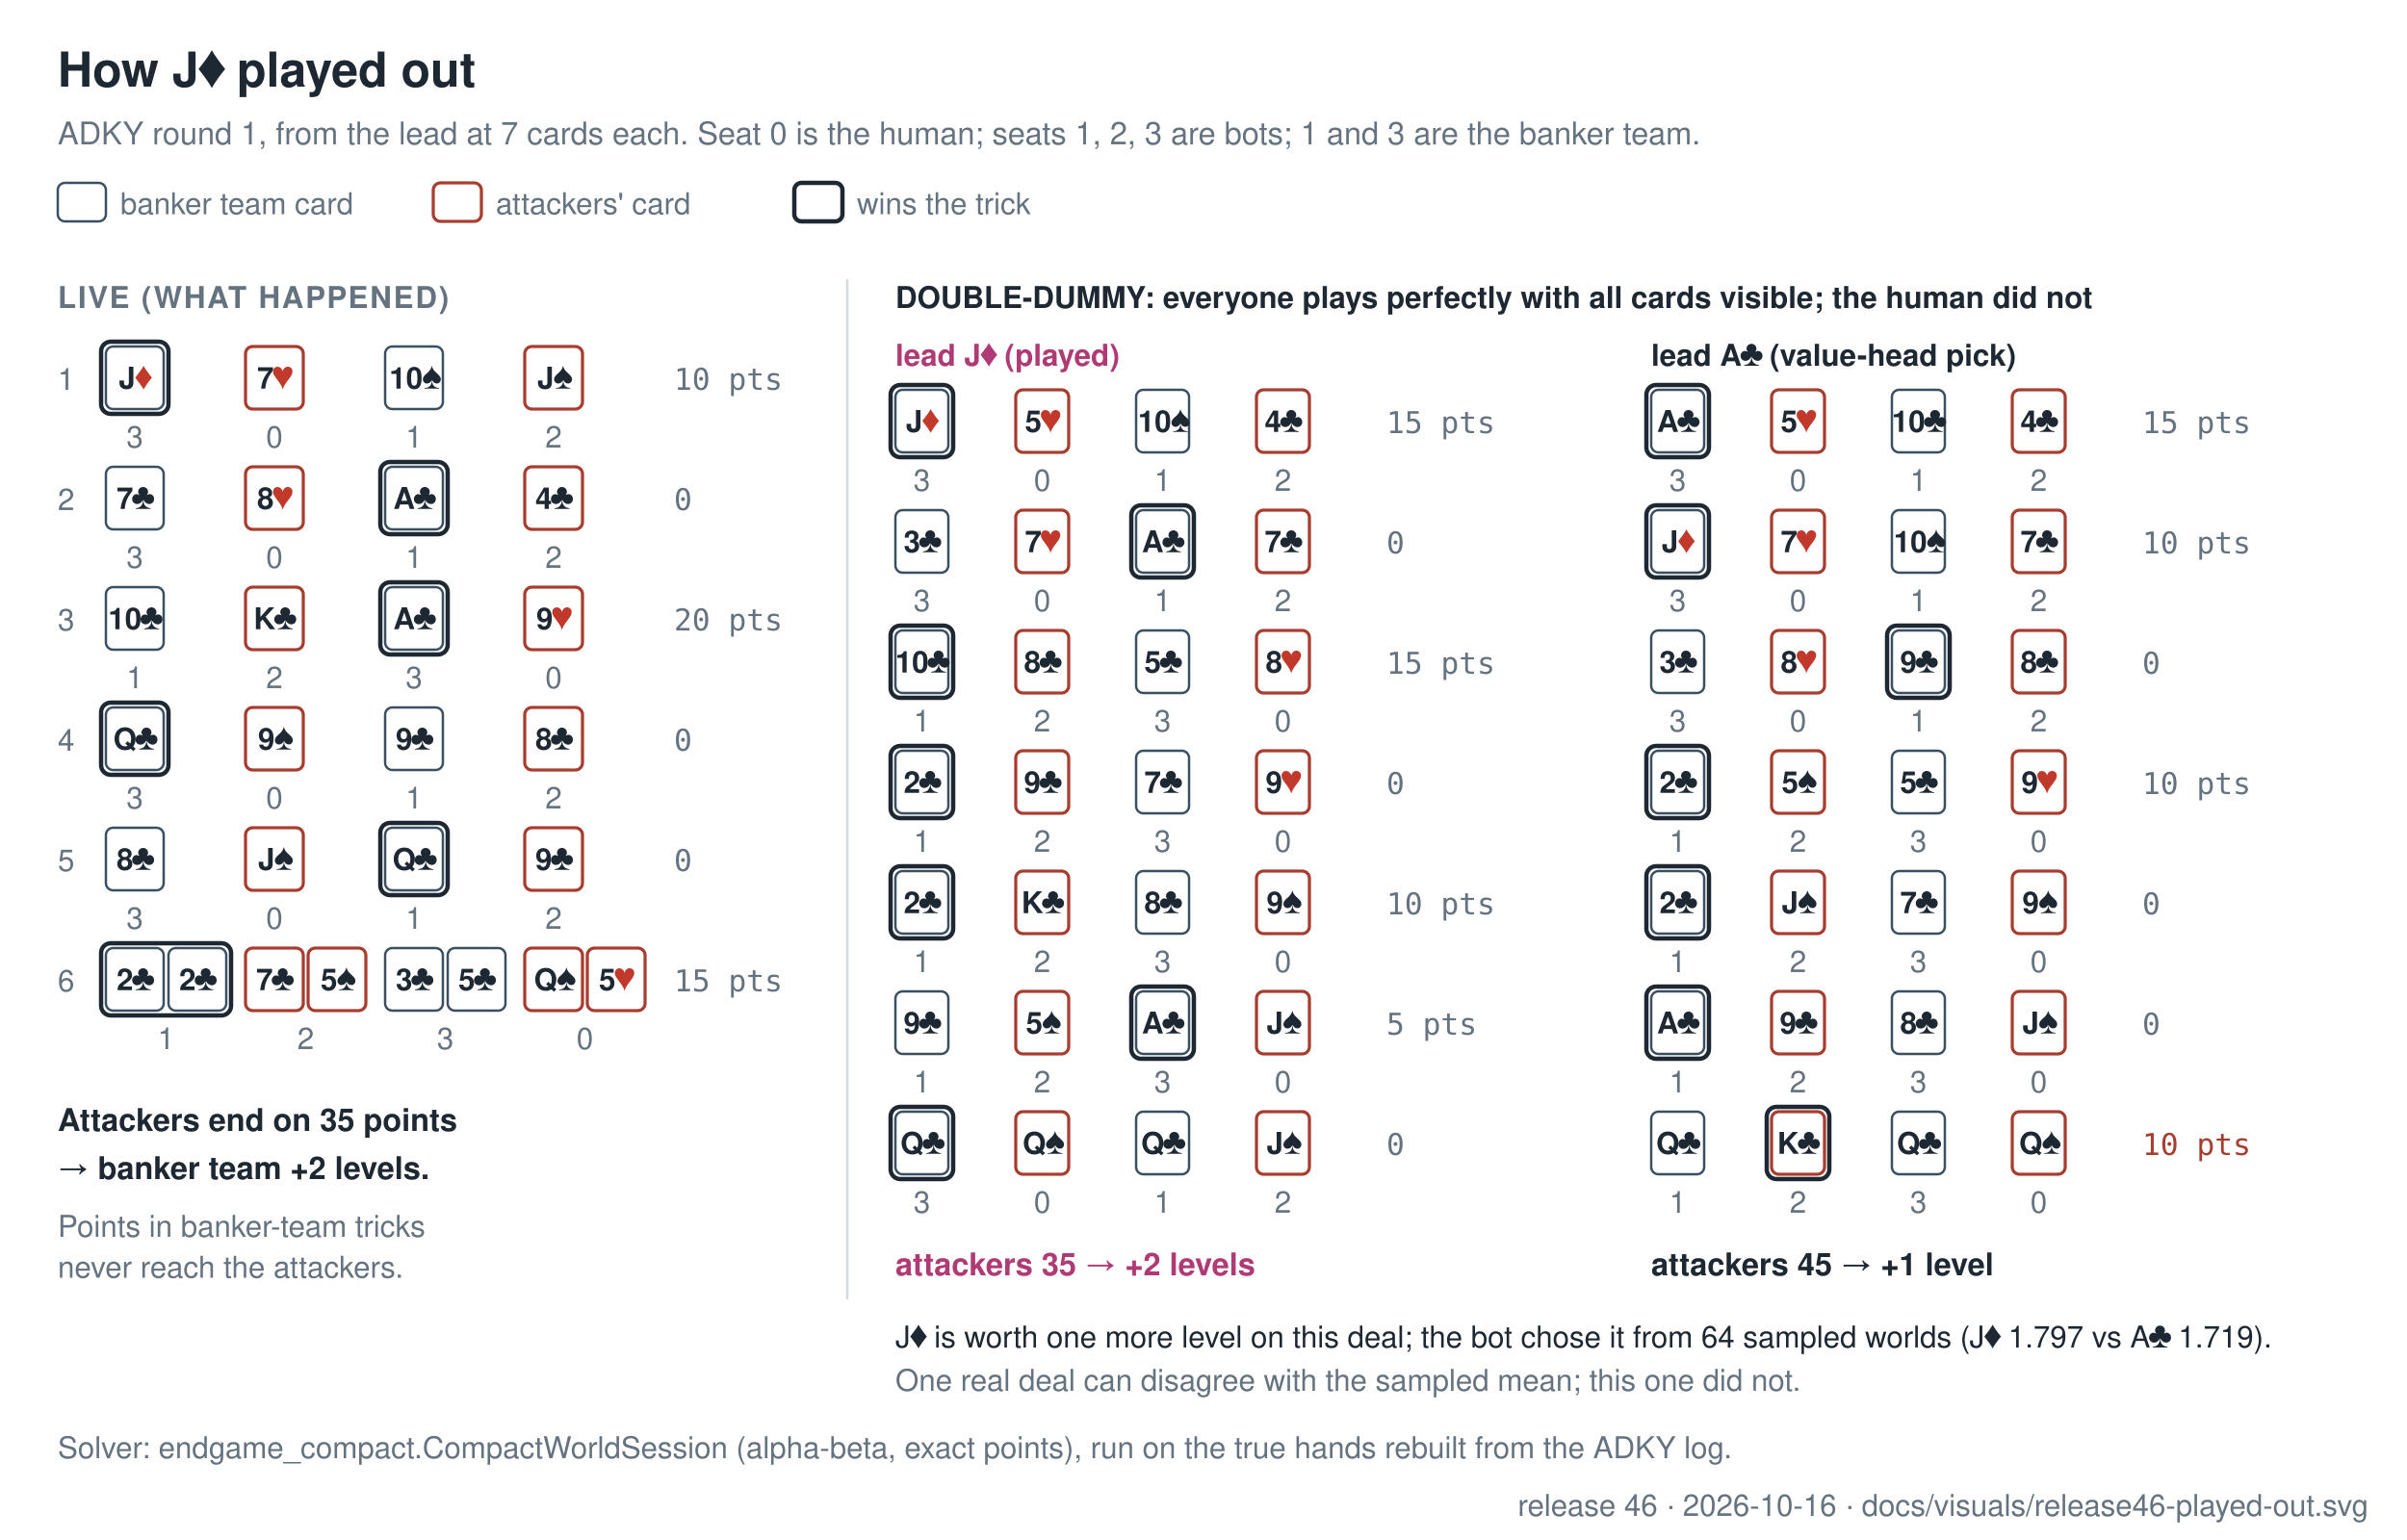
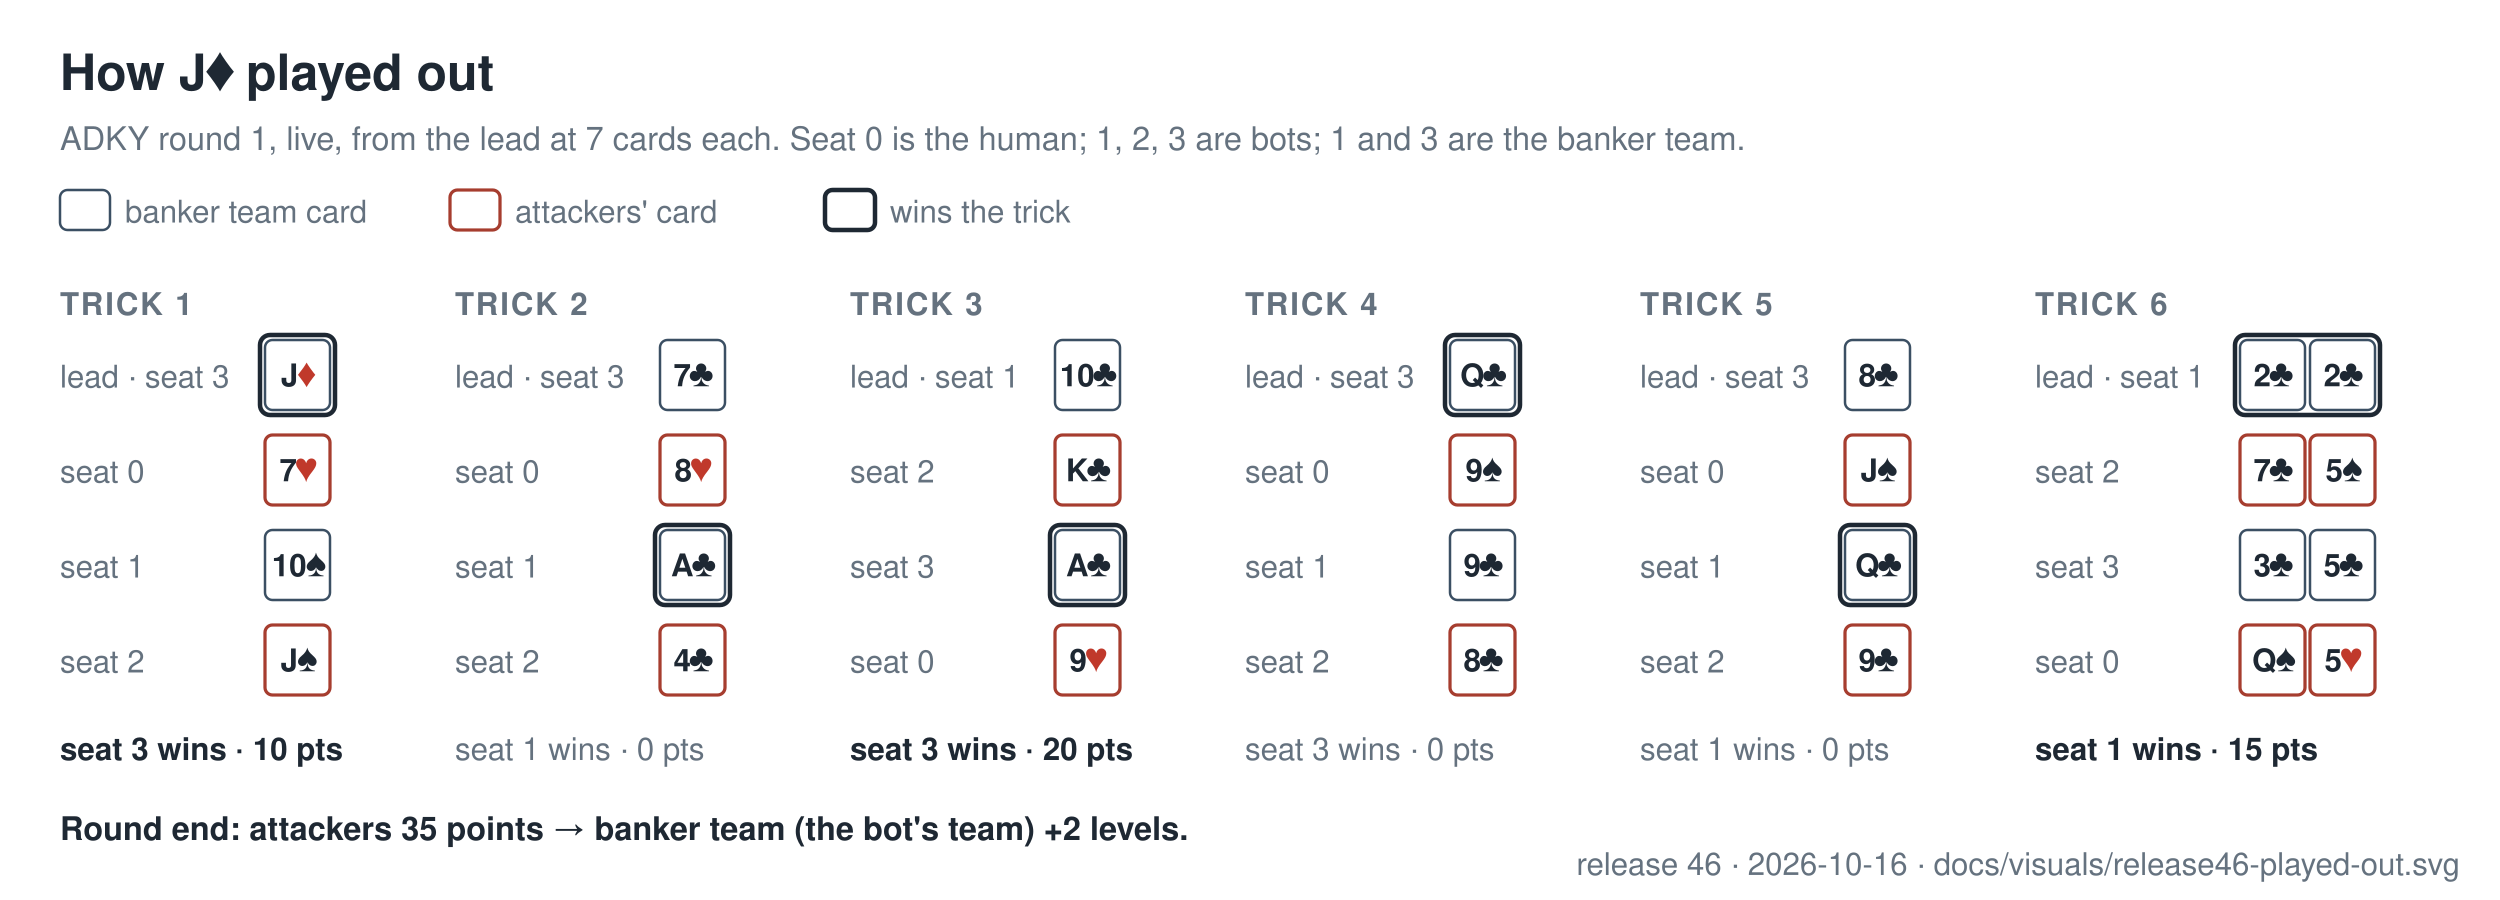
- <svg xmlns="http://www.w3.org/2000/svg" viewBox="0 0 1000 640" width="1000" height="640" role="img" aria-label="How the J of diamonds played out in room ADKY. Live: six tricks, the banker team (bots 1 and 3) won five of them; the attackers finished on 35 points, so the banker team went up 2 levels. Double-dummy with all cards visible and everyone playing perfectly: leading the J of diamonds ends with attackers on 35 (banker team +2 levels); leading the ace of clubs ends with attackers on 45 (+1 level). The bot chose from 64 sampled worlds; on this real deal the exact answer agrees.">
+ <svg xmlns="http://www.w3.org/2000/svg" viewBox="0 0 1000 360" width="1000" height="360" role="img" aria-label="How the J of diamonds played out live in room ADKY: six tricks from the lead at 7 cards each, seat 0 the human; the banker team (bots 1 and 3) won all six, so the attackers stayed on 35 points and the banker team went up 2 levels.">
  <style>text{font-family:-apple-system,BlinkMacSystemFont,"Segoe UI",Helvetica,Arial,sans-serif;fill:#1e2833;font-size:13px}.bg{fill:#ffffff}.mut{fill:#65727f}.b{font-weight:600}.ttl{font-size:20px;font-weight:600}.h{font-size:15px;font-weight:600}.hdr{font-size:12.5px;font-weight:600;letter-spacing:.06em;fill:#65727f}.sm{font-size:12.5px}.it{font-style:italic}.edge{stroke:#d5dae0;stroke-width:1.5;fill:none}.edge.strong{stroke:#3b4f63}.edgebel{stroke:#6a4bb0;stroke-width:1.5;fill:none}.edgeex{stroke:#b03a73;stroke-width:1.5;fill:none}.arrow{stroke:#3b4f63;stroke-width:1.6;fill:none}.ah{fill:#3b4f63}.world{fill:#dfe5ec;stroke:#3b4f63;stroke-width:1.3}.worldx{fill:#ffffff;stroke:#d5dae0;stroke-width:1.3}.thumb{stroke:#3b4f63;stroke-width:1.6;stroke-linecap:round}.xmark{stroke:#a63d2f;stroke-width:2;stroke-linecap:round}.badt{fill:#a63d2f}.goodt{fill:#2e7d4f}.cand{fill:#ffffff;stroke:#1e2833;stroke-width:1.5}.card{fill:#ffffff;stroke:#3b4f63;stroke-width:1}.red{fill:#c0392b}.play{fill:#a8741c}.playtrack{fill:#f3e7cc}.net{fill:#117a75}.nett{fill:#117a75}.root{fill:#1e2833}.inkf{fill:#1e2833}.mutf{fill:#65727f}.rulef{fill:#d5dae0}.paperf{fill:#f4f5f7}.panelf{fill:#ffffff}.bel{fill:#6a4bb0}.belt{fill:#6a4bb0}.belsoft{fill:#ece6f7;stroke:#6a4bb0;stroke-width:1.3}.ex{fill:#b03a73}.ext{fill:#b03a73}.exsoft{fill:#f8e6ef;stroke:#b03a73;stroke-width:1.3}.exline{stroke:#b03a73;stroke-width:1.5;fill:none}.exnode{fill:#ffffff;stroke:#b03a73;stroke-width:1.5}.vd{fill:#2a6fb0}.vdt{fill:#2a6fb0}.vdsoft{fill:#e1ecf7;stroke:#2a6fb0;stroke-width:1.3}.wd{fill:#3b4f63}.wdt{fill:#3b4f63}.wdsoft{fill:#dfe5ec;stroke:#3b4f63;stroke-width:1.3}.axis{stroke:#65727f;stroke-width:1;fill:none}.grid{stroke:#d5dae0;stroke-width:1;fill:none}.zero{stroke:#1e2833;stroke-width:1.3;fill:none}.ring{fill:none;stroke:#1e2833;stroke-width:1.8}.ringex{fill:none;stroke:#b03a73;stroke-width:2}.panelbox{fill:#f4f5f7;stroke:#d5dae0;stroke-width:1}.dash{fill:#ffffff;stroke:#3b4f63;stroke-width:1.5;stroke-dasharray:5 4}.stage{fill:#ffffff;stroke:#3b4f63;stroke-width:1.4}.stagej{fill:#dfe5ec;stroke:#3b4f63;stroke-width:1.4}.lineink{stroke:#1e2833;stroke-width:2.2;fill:none}.linemut{stroke:#65727f;stroke-width:1.2;fill:none}.linebel{stroke:#6a4bb0;stroke-width:2.2;fill:none}.linevd{stroke:#2a6fb0;stroke-width:2.2;fill:none}.linewd{stroke:#3b4f63;stroke-width:2.2;fill:none}.lineex{stroke:#b03a73;stroke-width:2.2;fill:none}.linenet{stroke:#117a75;stroke-width:2.2;fill:none}.chipt{font-size:12.5px;font-weight:700;letter-spacing:.05em;fill:#ffffff}.netbox{fill:#d6ecea;stroke:#117a75;stroke-width:1.5}.netlayer{stroke:#117a75;stroke-width:3;stroke-linecap:round}.netwire{stroke:#117a75;stroke-width:0.8;opacity:.6}.cardatt{fill:#ffffff;stroke:#a63d2f;stroke-width:1.3}.cone{fill:#d5dae0;fill-opacity:.35}.conel{stroke:#65727f;stroke-width:1;stroke-dasharray:3 3;fill:none}.mono{font-family:ui-monospace,SFMono-Regular,Menlo,Consolas,monospace}</style>
  <defs>
    <marker id="ar8" viewBox="0 0 10 10" refX="9" refY="5" markerWidth="7" markerHeight="7" orient="auto">
      <path d="M0,0 L10,5 L0,10 z" class="ah" />
    </marker>
  </defs>
-   <rect x="0.0" y="0.0" width="1000.0" height="640.0" class="bg" />
+   <rect x="0.0" y="0.0" width="1000.0" height="360.0" class="bg" />
  <text x="24.0" y="36.0" class="ttl">How J♦ played out</text>
-   <text x="24.0" y="60.0" class="mut">ADKY round 1, from the lead at 7 cards each. Seat 0 is the human; seats 1, 2, 3 are bots; 1 and 3 are the banker team.</text>
+   <text x="24.0" y="60.0" class="mut">ADKY round 1, live, from the lead at 7 cards each. Seat 0 is the human; 1, 2, 3 are bots; 1 and 3 are the banker team.</text>
  <rect x="24.0" y="76.0" width="20.0" height="16.0" rx="3" class="card" />
  <text x="50.0" y="89.0" class="sm mut">banker team card</text>
  <rect x="180.0" y="76.0" width="20.0" height="16.0" rx="3" class="cardatt" />
  <text x="206.0" y="89.0" class="sm mut">attackers' card</text>
  <rect x="330.0" y="76.0" width="20.0" height="16.0" rx="3" class="ring" />
  <text x="356.0" y="89.0" class="sm mut">wins the trick</text>
-   <text x="24.0" y="128.0" class="hdr">LIVE (WHAT HAPPENED)</text>
-   <text x="24.0" y="162.0" class="sm mut">1</text>
-   <rect x="44.0" y="144.0" width="24.0" height="26.0" rx="3" class="card" />
-   <text x="56.0" y="161.5" class="b sm" text-anchor="middle">J<tspan class="red">♦</tspan>
+   <text x="24.0" y="126.0" class="hdr">TRICK 1</text>
+   <text x="24.0" y="155.0" class="sm mut">lead · seat 3</text>
+   <rect x="106.0" y="136.0" width="26.0" height="28.0" rx="3" class="card" />
+   <text x="119.0" y="154.5" class="b sm" text-anchor="middle">J<tspan class="red">♦</tspan>
  </text>
-   <rect x="42.0" y="142.0" width="28.0" height="30.0" rx="4" class="ring" />
-   <text x="56.0" y="186.0" class="sm mut" text-anchor="middle">3</text>
-   <rect x="102.0" y="144.0" width="24.0" height="26.0" rx="3" class="cardatt" />
-   <text x="114.0" y="161.5" class="b sm" text-anchor="middle">7<tspan class="red">♥</tspan>
+   <rect x="104.0" y="134.0" width="30.0" height="32.0" rx="4" class="ring" />
+   <text x="24.0" y="193.0" class="sm mut">seat 0</text>
+   <rect x="106.0" y="174.0" width="26.0" height="28.0" rx="3" class="cardatt" />
+   <text x="119.0" y="192.5" class="b sm" text-anchor="middle">7<tspan class="red">♥</tspan>
  </text>
-   <text x="114.0" y="186.0" class="sm mut" text-anchor="middle">0</text>
-   <rect x="160.0" y="144.0" width="24.0" height="26.0" rx="3" class="card" />
-   <text x="172.0" y="161.5" class="b sm" text-anchor="middle">10<tspan class="">♠</tspan>
+   <text x="24.0" y="231.0" class="sm mut">seat 1</text>
+   <rect x="106.0" y="212.0" width="26.0" height="28.0" rx="3" class="card" />
+   <text x="119.0" y="230.5" class="b sm" text-anchor="middle">10<tspan class="">♠</tspan>
  </text>
-   <text x="172.0" y="186.0" class="sm mut" text-anchor="middle">1</text>
-   <rect x="218.0" y="144.0" width="24.0" height="26.0" rx="3" class="cardatt" />
-   <text x="230.0" y="161.5" class="b sm" text-anchor="middle">J<tspan class="">♠</tspan>
+   <text x="24.0" y="269.0" class="sm mut">seat 2</text>
+   <rect x="106.0" y="250.0" width="26.0" height="28.0" rx="3" class="cardatt" />
+   <text x="119.0" y="268.5" class="b sm" text-anchor="middle">J<tspan class="">♠</tspan>
  </text>
-   <text x="230.0" y="186.0" class="sm mut" text-anchor="middle">2</text>
-   <text x="280.0" y="162.0" class="mono sm mut">10 pts</text>
-   <text x="24.0" y="212.0" class="sm mut">2</text>
-   <rect x="44.0" y="194.0" width="24.0" height="26.0" rx="3" class="card" />
-   <text x="56.0" y="211.5" class="b sm" text-anchor="middle">7<tspan class="">♣</tspan>
+   <text x="24.0" y="304.0" class="sm b">seat 3 wins · 10 pts</text>
+   <text x="182.0" y="126.0" class="hdr">TRICK 2</text>
+   <text x="182.0" y="155.0" class="sm mut">lead · seat 3</text>
+   <rect x="264.0" y="136.0" width="26.0" height="28.0" rx="3" class="card" />
+   <text x="277.0" y="154.5" class="b sm" text-anchor="middle">7<tspan class="">♣</tspan>
  </text>
-   <text x="56.0" y="236.0" class="sm mut" text-anchor="middle">3</text>
-   <rect x="102.0" y="194.0" width="24.0" height="26.0" rx="3" class="cardatt" />
-   <text x="114.0" y="211.5" class="b sm" text-anchor="middle">8<tspan class="red">♥</tspan>
+   <text x="182.0" y="193.0" class="sm mut">seat 0</text>
+   <rect x="264.0" y="174.0" width="26.0" height="28.0" rx="3" class="cardatt" />
+   <text x="277.0" y="192.5" class="b sm" text-anchor="middle">8<tspan class="red">♥</tspan>
  </text>
-   <text x="114.0" y="236.0" class="sm mut" text-anchor="middle">0</text>
-   <rect x="160.0" y="194.0" width="24.0" height="26.0" rx="3" class="card" />
-   <text x="172.0" y="211.5" class="b sm" text-anchor="middle">A<tspan class="">♣</tspan>
+   <text x="182.0" y="231.0" class="sm mut">seat 1</text>
+   <rect x="264.0" y="212.0" width="26.0" height="28.0" rx="3" class="card" />
+   <text x="277.0" y="230.5" class="b sm" text-anchor="middle">A<tspan class="">♣</tspan>
  </text>
-   <rect x="158.0" y="192.0" width="28.0" height="30.0" rx="4" class="ring" />
-   <text x="172.0" y="236.0" class="sm mut" text-anchor="middle">1</text>
-   <rect x="218.0" y="194.0" width="24.0" height="26.0" rx="3" class="cardatt" />
-   <text x="230.0" y="211.5" class="b sm" text-anchor="middle">4<tspan class="">♣</tspan>
+   <rect x="262.0" y="210.0" width="30.0" height="32.0" rx="4" class="ring" />
+   <text x="182.0" y="269.0" class="sm mut">seat 2</text>
+   <rect x="264.0" y="250.0" width="26.0" height="28.0" rx="3" class="cardatt" />
+   <text x="277.0" y="268.5" class="b sm" text-anchor="middle">4<tspan class="">♣</tspan>
  </text>
-   <text x="230.0" y="236.0" class="sm mut" text-anchor="middle">2</text>
-   <text x="280.0" y="212.0" class="mono sm mut">0</text>
-   <text x="24.0" y="262.0" class="sm mut">3</text>
-   <rect x="44.0" y="244.0" width="24.0" height="26.0" rx="3" class="card" />
-   <text x="56.0" y="261.5" class="b sm" text-anchor="middle">10<tspan class="">♣</tspan>
+   <text x="182.0" y="304.0" class="sm mut">seat 1 wins · 0 pts</text>
+   <text x="340.0" y="126.0" class="hdr">TRICK 3</text>
+   <text x="340.0" y="155.0" class="sm mut">lead · seat 1</text>
+   <rect x="422.0" y="136.0" width="26.0" height="28.0" rx="3" class="card" />
+   <text x="435.0" y="154.5" class="b sm" text-anchor="middle">10<tspan class="">♣</tspan>
  </text>
-   <text x="56.0" y="286.0" class="sm mut" text-anchor="middle">1</text>
-   <rect x="102.0" y="244.0" width="24.0" height="26.0" rx="3" class="cardatt" />
-   <text x="114.0" y="261.5" class="b sm" text-anchor="middle">K<tspan class="">♣</tspan>
+   <text x="340.0" y="193.0" class="sm mut">seat 2</text>
+   <rect x="422.0" y="174.0" width="26.0" height="28.0" rx="3" class="cardatt" />
+   <text x="435.0" y="192.5" class="b sm" text-anchor="middle">K<tspan class="">♣</tspan>
  </text>
-   <text x="114.0" y="286.0" class="sm mut" text-anchor="middle">2</text>
-   <rect x="160.0" y="244.0" width="24.0" height="26.0" rx="3" class="card" />
-   <text x="172.0" y="261.5" class="b sm" text-anchor="middle">A<tspan class="">♣</tspan>
+   <text x="340.0" y="231.0" class="sm mut">seat 3</text>
+   <rect x="422.0" y="212.0" width="26.0" height="28.0" rx="3" class="card" />
+   <text x="435.0" y="230.5" class="b sm" text-anchor="middle">A<tspan class="">♣</tspan>
  </text>
-   <rect x="158.0" y="242.0" width="28.0" height="30.0" rx="4" class="ring" />
-   <text x="172.0" y="286.0" class="sm mut" text-anchor="middle">3</text>
-   <rect x="218.0" y="244.0" width="24.0" height="26.0" rx="3" class="cardatt" />
-   <text x="230.0" y="261.5" class="b sm" text-anchor="middle">9<tspan class="red">♥</tspan>
+   <rect x="420.0" y="210.0" width="30.0" height="32.0" rx="4" class="ring" />
+   <text x="340.0" y="269.0" class="sm mut">seat 0</text>
+   <rect x="422.0" y="250.0" width="26.0" height="28.0" rx="3" class="cardatt" />
+   <text x="435.0" y="268.5" class="b sm" text-anchor="middle">9<tspan class="red">♥</tspan>
  </text>
-   <text x="230.0" y="286.0" class="sm mut" text-anchor="middle">0</text>
-   <text x="280.0" y="262.0" class="mono sm mut">20 pts</text>
-   <text x="24.0" y="312.0" class="sm mut">4</text>
-   <rect x="44.0" y="294.0" width="24.0" height="26.0" rx="3" class="card" />
-   <text x="56.0" y="311.5" class="b sm" text-anchor="middle">Q<tspan class="">♣</tspan>
+   <text x="340.0" y="304.0" class="sm b">seat 3 wins · 20 pts</text>
+   <text x="498.0" y="126.0" class="hdr">TRICK 4</text>
+   <text x="498.0" y="155.0" class="sm mut">lead · seat 3</text>
+   <rect x="580.0" y="136.0" width="26.0" height="28.0" rx="3" class="card" />
+   <text x="593.0" y="154.5" class="b sm" text-anchor="middle">Q<tspan class="">♣</tspan>
  </text>
-   <rect x="42.0" y="292.0" width="28.0" height="30.0" rx="4" class="ring" />
-   <text x="56.0" y="336.0" class="sm mut" text-anchor="middle">3</text>
-   <rect x="102.0" y="294.0" width="24.0" height="26.0" rx="3" class="cardatt" />
-   <text x="114.0" y="311.5" class="b sm" text-anchor="middle">9<tspan class="">♠</tspan>
+   <rect x="578.0" y="134.0" width="30.0" height="32.0" rx="4" class="ring" />
+   <text x="498.0" y="193.0" class="sm mut">seat 0</text>
+   <rect x="580.0" y="174.0" width="26.0" height="28.0" rx="3" class="cardatt" />
+   <text x="593.0" y="192.5" class="b sm" text-anchor="middle">9<tspan class="">♠</tspan>
  </text>
-   <text x="114.0" y="336.0" class="sm mut" text-anchor="middle">0</text>
-   <rect x="160.0" y="294.0" width="24.0" height="26.0" rx="3" class="card" />
-   <text x="172.0" y="311.5" class="b sm" text-anchor="middle">9<tspan class="">♣</tspan>
+   <text x="498.0" y="231.0" class="sm mut">seat 1</text>
+   <rect x="580.0" y="212.0" width="26.0" height="28.0" rx="3" class="card" />
+   <text x="593.0" y="230.5" class="b sm" text-anchor="middle">9<tspan class="">♣</tspan>
  </text>
-   <text x="172.0" y="336.0" class="sm mut" text-anchor="middle">1</text>
-   <rect x="218.0" y="294.0" width="24.0" height="26.0" rx="3" class="cardatt" />
-   <text x="230.0" y="311.5" class="b sm" text-anchor="middle">8<tspan class="">♣</tspan>
+   <text x="498.0" y="269.0" class="sm mut">seat 2</text>
+   <rect x="580.0" y="250.0" width="26.0" height="28.0" rx="3" class="cardatt" />
+   <text x="593.0" y="268.5" class="b sm" text-anchor="middle">8<tspan class="">♣</tspan>
  </text>
-   <text x="230.0" y="336.0" class="sm mut" text-anchor="middle">2</text>
-   <text x="280.0" y="312.0" class="mono sm mut">0</text>
-   <text x="24.0" y="362.0" class="sm mut">5</text>
-   <rect x="44.0" y="344.0" width="24.0" height="26.0" rx="3" class="card" />
-   <text x="56.0" y="361.5" class="b sm" text-anchor="middle">8<tspan class="">♣</tspan>
+   <text x="498.0" y="304.0" class="sm mut">seat 3 wins · 0 pts</text>
+   <text x="656.0" y="126.0" class="hdr">TRICK 5</text>
+   <text x="656.0" y="155.0" class="sm mut">lead · seat 3</text>
+   <rect x="738.0" y="136.0" width="26.0" height="28.0" rx="3" class="card" />
+   <text x="751.0" y="154.5" class="b sm" text-anchor="middle">8<tspan class="">♣</tspan>
  </text>
-   <text x="56.0" y="386.0" class="sm mut" text-anchor="middle">3</text>
-   <rect x="102.0" y="344.0" width="24.0" height="26.0" rx="3" class="cardatt" />
-   <text x="114.0" y="361.5" class="b sm" text-anchor="middle">J<tspan class="">♠</tspan>
+   <text x="656.0" y="193.0" class="sm mut">seat 0</text>
+   <rect x="738.0" y="174.0" width="26.0" height="28.0" rx="3" class="cardatt" />
+   <text x="751.0" y="192.5" class="b sm" text-anchor="middle">J<tspan class="">♠</tspan>
  </text>
-   <text x="114.0" y="386.0" class="sm mut" text-anchor="middle">0</text>
-   <rect x="160.0" y="344.0" width="24.0" height="26.0" rx="3" class="card" />
-   <text x="172.0" y="361.5" class="b sm" text-anchor="middle">Q<tspan class="">♣</tspan>
+   <text x="656.0" y="231.0" class="sm mut">seat 1</text>
+   <rect x="738.0" y="212.0" width="26.0" height="28.0" rx="3" class="card" />
+   <text x="751.0" y="230.5" class="b sm" text-anchor="middle">Q<tspan class="">♣</tspan>
  </text>
-   <rect x="158.0" y="342.0" width="28.0" height="30.0" rx="4" class="ring" />
-   <text x="172.0" y="386.0" class="sm mut" text-anchor="middle">1</text>
-   <rect x="218.0" y="344.0" width="24.0" height="26.0" rx="3" class="cardatt" />
-   <text x="230.0" y="361.5" class="b sm" text-anchor="middle">9<tspan class="">♣</tspan>
+   <rect x="736.0" y="210.0" width="30.0" height="32.0" rx="4" class="ring" />
+   <text x="656.0" y="269.0" class="sm mut">seat 2</text>
+   <rect x="738.0" y="250.0" width="26.0" height="28.0" rx="3" class="cardatt" />
+   <text x="751.0" y="268.5" class="b sm" text-anchor="middle">9<tspan class="">♣</tspan>
  </text>
-   <text x="230.0" y="386.0" class="sm mut" text-anchor="middle">2</text>
-   <text x="280.0" y="362.0" class="mono sm mut">0</text>
-   <text x="24.0" y="412.0" class="sm mut">6</text>
-   <rect x="44.0" y="394.0" width="24.0" height="26.0" rx="3" class="card" />
-   <text x="56.0" y="411.5" class="b sm" text-anchor="middle">2<tspan class="">♣</tspan>
+   <text x="656.0" y="304.0" class="sm mut">seat 1 wins · 0 pts</text>
+   <text x="814.0" y="126.0" class="hdr">TRICK 6</text>
+   <text x="814.0" y="155.0" class="sm mut">lead · seat 1</text>
+   <rect x="896.0" y="136.0" width="26.0" height="28.0" rx="3" class="card" />
+   <text x="909.0" y="154.5" class="b sm" text-anchor="middle">2<tspan class="">♣</tspan>
  </text>
-   <rect x="70.0" y="394.0" width="24.0" height="26.0" rx="3" class="card" />
-   <text x="82.0" y="411.5" class="b sm" text-anchor="middle">2<tspan class="">♣</tspan>
+   <rect x="924.0" y="136.0" width="26.0" height="28.0" rx="3" class="card" />
+   <text x="937.0" y="154.5" class="b sm" text-anchor="middle">2<tspan class="">♣</tspan>
  </text>
-   <rect x="42.0" y="392.0" width="54.0" height="30.0" rx="4" class="ring" />
-   <text x="69.0" y="436.0" class="sm mut" text-anchor="middle">1</text>
-   <rect x="102.0" y="394.0" width="24.0" height="26.0" rx="3" class="cardatt" />
-   <text x="114.0" y="411.5" class="b sm" text-anchor="middle">7<tspan class="">♣</tspan>
+   <rect x="894.0" y="134.0" width="58.0" height="32.0" rx="4" class="ring" />
+   <text x="814.0" y="193.0" class="sm mut">seat 2</text>
+   <rect x="896.0" y="174.0" width="26.0" height="28.0" rx="3" class="cardatt" />
+   <text x="909.0" y="192.5" class="b sm" text-anchor="middle">7<tspan class="">♣</tspan>
  </text>
-   <rect x="128.0" y="394.0" width="24.0" height="26.0" rx="3" class="cardatt" />
-   <text x="140.0" y="411.5" class="b sm" text-anchor="middle">5<tspan class="">♠</tspan>
+   <rect x="924.0" y="174.0" width="26.0" height="28.0" rx="3" class="cardatt" />
+   <text x="937.0" y="192.5" class="b sm" text-anchor="middle">5<tspan class="">♠</tspan>
  </text>
-   <text x="127.0" y="436.0" class="sm mut" text-anchor="middle">2</text>
-   <rect x="160.0" y="394.0" width="24.0" height="26.0" rx="3" class="card" />
-   <text x="172.0" y="411.5" class="b sm" text-anchor="middle">3<tspan class="">♣</tspan>
+   <text x="814.0" y="231.0" class="sm mut">seat 3</text>
+   <rect x="896.0" y="212.0" width="26.0" height="28.0" rx="3" class="card" />
+   <text x="909.0" y="230.5" class="b sm" text-anchor="middle">3<tspan class="">♣</tspan>
  </text>
-   <rect x="186.0" y="394.0" width="24.0" height="26.0" rx="3" class="card" />
-   <text x="198.0" y="411.5" class="b sm" text-anchor="middle">5<tspan class="">♣</tspan>
+   <rect x="924.0" y="212.0" width="26.0" height="28.0" rx="3" class="card" />
+   <text x="937.0" y="230.5" class="b sm" text-anchor="middle">5<tspan class="">♣</tspan>
  </text>
-   <text x="185.0" y="436.0" class="sm mut" text-anchor="middle">3</text>
-   <rect x="218.0" y="394.0" width="24.0" height="26.0" rx="3" class="cardatt" />
-   <text x="230.0" y="411.5" class="b sm" text-anchor="middle">Q<tspan class="">♠</tspan>
+   <text x="814.0" y="269.0" class="sm mut">seat 0</text>
+   <rect x="896.0" y="250.0" width="26.0" height="28.0" rx="3" class="cardatt" />
+   <text x="909.0" y="268.5" class="b sm" text-anchor="middle">Q<tspan class="">♠</tspan>
  </text>
-   <rect x="244.0" y="394.0" width="24.0" height="26.0" rx="3" class="cardatt" />
-   <text x="256.0" y="411.5" class="b sm" text-anchor="middle">5<tspan class="red">♥</tspan>
+   <rect x="924.0" y="250.0" width="26.0" height="28.0" rx="3" class="cardatt" />
+   <text x="937.0" y="268.5" class="b sm" text-anchor="middle">5<tspan class="red">♥</tspan>
  </text>
-   <text x="243.0" y="436.0" class="sm mut" text-anchor="middle">0</text>
-   <text x="280.0" y="412.0" class="mono sm mut">15 pts</text>
-   <text x="24.0" y="470.0" class="b">Attackers end on 35 points</text>
-   <text x="24.0" y="490.0" class="b">→ banker team +2 levels.</text>
-   <text x="24.0" y="514.0" class="sm mut">Points in banker-team tricks</text>
-   <text x="24.0" y="531.0" class="sm mut">never reach the attackers.</text>
-   <line x1="352.0" y1="116.0" x2="352.0" y2="540.0" class="grid" />
-   <text x="372.0" y="128.0" class="sm b">DOUBLE-DUMMY: everyone plays perfectly with all cards visible; the human did not</text>
-   <text x="372.0" y="152.0" class="sm b ext">lead J♦ (played)</text>
-   <rect x="372.0" y="162.0" width="22.0" height="26.0" rx="3" class="card" />
-   <text x="383.0" y="179.5" class="b sm" text-anchor="middle">J<tspan class="red">♦</tspan>
-   </text>
-   <rect x="370.0" y="160.0" width="26.0" height="30.0" rx="4" class="ring" />
-   <text x="383.0" y="204.0" class="sm mut" text-anchor="middle">3</text>
-   <rect x="422.0" y="162.0" width="22.0" height="26.0" rx="3" class="cardatt" />
-   <text x="433.0" y="179.5" class="b sm" text-anchor="middle">5<tspan class="red">♥</tspan>
-   </text>
-   <text x="433.0" y="204.0" class="sm mut" text-anchor="middle">0</text>
-   <rect x="472.0" y="162.0" width="22.0" height="26.0" rx="3" class="card" />
-   <text x="483.0" y="179.5" class="b sm" text-anchor="middle">10<tspan class="">♠</tspan>
-   </text>
-   <text x="483.0" y="204.0" class="sm mut" text-anchor="middle">1</text>
-   <rect x="522.0" y="162.0" width="22.0" height="26.0" rx="3" class="cardatt" />
-   <text x="533.0" y="179.5" class="b sm" text-anchor="middle">4<tspan class="">♣</tspan>
-   </text>
-   <text x="533.0" y="204.0" class="sm mut" text-anchor="middle">2</text>
-   <text x="576.0" y="180.0" class="mono sm mut">15 pts</text>
-   <rect x="372.0" y="212.0" width="22.0" height="26.0" rx="3" class="card" />
-   <text x="383.0" y="229.5" class="b sm" text-anchor="middle">3<tspan class="">♣</tspan>
-   </text>
-   <text x="383.0" y="254.0" class="sm mut" text-anchor="middle">3</text>
-   <rect x="422.0" y="212.0" width="22.0" height="26.0" rx="3" class="cardatt" />
-   <text x="433.0" y="229.5" class="b sm" text-anchor="middle">7<tspan class="red">♥</tspan>
-   </text>
-   <text x="433.0" y="254.0" class="sm mut" text-anchor="middle">0</text>
-   <rect x="472.0" y="212.0" width="22.0" height="26.0" rx="3" class="card" />
-   <text x="483.0" y="229.5" class="b sm" text-anchor="middle">A<tspan class="">♣</tspan>
-   </text>
-   <rect x="470.0" y="210.0" width="26.0" height="30.0" rx="4" class="ring" />
-   <text x="483.0" y="254.0" class="sm mut" text-anchor="middle">1</text>
-   <rect x="522.0" y="212.0" width="22.0" height="26.0" rx="3" class="cardatt" />
-   <text x="533.0" y="229.5" class="b sm" text-anchor="middle">7<tspan class="">♣</tspan>
-   </text>
-   <text x="533.0" y="254.0" class="sm mut" text-anchor="middle">2</text>
-   <text x="576.0" y="230.0" class="mono sm mut">0</text>
-   <rect x="372.0" y="262.0" width="22.0" height="26.0" rx="3" class="card" />
-   <text x="383.0" y="279.5" class="b sm" text-anchor="middle">10<tspan class="">♣</tspan>
-   </text>
-   <rect x="370.0" y="260.0" width="26.0" height="30.0" rx="4" class="ring" />
-   <text x="383.0" y="304.0" class="sm mut" text-anchor="middle">1</text>
-   <rect x="422.0" y="262.0" width="22.0" height="26.0" rx="3" class="cardatt" />
-   <text x="433.0" y="279.5" class="b sm" text-anchor="middle">8<tspan class="">♣</tspan>
-   </text>
-   <text x="433.0" y="304.0" class="sm mut" text-anchor="middle">2</text>
-   <rect x="472.0" y="262.0" width="22.0" height="26.0" rx="3" class="card" />
-   <text x="483.0" y="279.5" class="b sm" text-anchor="middle">5<tspan class="">♣</tspan>
-   </text>
-   <text x="483.0" y="304.0" class="sm mut" text-anchor="middle">3</text>
-   <rect x="522.0" y="262.0" width="22.0" height="26.0" rx="3" class="cardatt" />
-   <text x="533.0" y="279.5" class="b sm" text-anchor="middle">8<tspan class="red">♥</tspan>
-   </text>
-   <text x="533.0" y="304.0" class="sm mut" text-anchor="middle">0</text>
-   <text x="576.0" y="280.0" class="mono sm mut">15 pts</text>
-   <rect x="372.0" y="312.0" width="22.0" height="26.0" rx="3" class="card" />
-   <text x="383.0" y="329.5" class="b sm" text-anchor="middle">2<tspan class="">♣</tspan>
-   </text>
-   <rect x="370.0" y="310.0" width="26.0" height="30.0" rx="4" class="ring" />
-   <text x="383.0" y="354.0" class="sm mut" text-anchor="middle">1</text>
-   <rect x="422.0" y="312.0" width="22.0" height="26.0" rx="3" class="cardatt" />
-   <text x="433.0" y="329.5" class="b sm" text-anchor="middle">9<tspan class="">♣</tspan>
-   </text>
-   <text x="433.0" y="354.0" class="sm mut" text-anchor="middle">2</text>
-   <rect x="472.0" y="312.0" width="22.0" height="26.0" rx="3" class="card" />
-   <text x="483.0" y="329.5" class="b sm" text-anchor="middle">7<tspan class="">♣</tspan>
-   </text>
-   <text x="483.0" y="354.0" class="sm mut" text-anchor="middle">3</text>
-   <rect x="522.0" y="312.0" width="22.0" height="26.0" rx="3" class="cardatt" />
-   <text x="533.0" y="329.5" class="b sm" text-anchor="middle">9<tspan class="red">♥</tspan>
-   </text>
-   <text x="533.0" y="354.0" class="sm mut" text-anchor="middle">0</text>
-   <text x="576.0" y="330.0" class="mono sm mut">0</text>
-   <rect x="372.0" y="362.0" width="22.0" height="26.0" rx="3" class="card" />
-   <text x="383.0" y="379.5" class="b sm" text-anchor="middle">2<tspan class="">♣</tspan>
-   </text>
-   <rect x="370.0" y="360.0" width="26.0" height="30.0" rx="4" class="ring" />
-   <text x="383.0" y="404.0" class="sm mut" text-anchor="middle">1</text>
-   <rect x="422.0" y="362.0" width="22.0" height="26.0" rx="3" class="cardatt" />
-   <text x="433.0" y="379.5" class="b sm" text-anchor="middle">K<tspan class="">♣</tspan>
-   </text>
-   <text x="433.0" y="404.0" class="sm mut" text-anchor="middle">2</text>
-   <rect x="472.0" y="362.0" width="22.0" height="26.0" rx="3" class="card" />
-   <text x="483.0" y="379.5" class="b sm" text-anchor="middle">8<tspan class="">♣</tspan>
-   </text>
-   <text x="483.0" y="404.0" class="sm mut" text-anchor="middle">3</text>
-   <rect x="522.0" y="362.0" width="22.0" height="26.0" rx="3" class="cardatt" />
-   <text x="533.0" y="379.5" class="b sm" text-anchor="middle">9<tspan class="">♠</tspan>
-   </text>
-   <text x="533.0" y="404.0" class="sm mut" text-anchor="middle">0</text>
-   <text x="576.0" y="380.0" class="mono sm mut">10 pts</text>
-   <rect x="372.0" y="412.0" width="22.0" height="26.0" rx="3" class="card" />
-   <text x="383.0" y="429.5" class="b sm" text-anchor="middle">9<tspan class="">♣</tspan>
-   </text>
-   <text x="383.0" y="454.0" class="sm mut" text-anchor="middle">1</text>
-   <rect x="422.0" y="412.0" width="22.0" height="26.0" rx="3" class="cardatt" />
-   <text x="433.0" y="429.5" class="b sm" text-anchor="middle">5<tspan class="">♠</tspan>
-   </text>
-   <text x="433.0" y="454.0" class="sm mut" text-anchor="middle">2</text>
-   <rect x="472.0" y="412.0" width="22.0" height="26.0" rx="3" class="card" />
-   <text x="483.0" y="429.5" class="b sm" text-anchor="middle">A<tspan class="">♣</tspan>
-   </text>
-   <rect x="470.0" y="410.0" width="26.0" height="30.0" rx="4" class="ring" />
-   <text x="483.0" y="454.0" class="sm mut" text-anchor="middle">3</text>
-   <rect x="522.0" y="412.0" width="22.0" height="26.0" rx="3" class="cardatt" />
-   <text x="533.0" y="429.5" class="b sm" text-anchor="middle">J<tspan class="">♠</tspan>
-   </text>
-   <text x="533.0" y="454.0" class="sm mut" text-anchor="middle">0</text>
-   <text x="576.0" y="430.0" class="mono sm mut">5 pts</text>
-   <rect x="372.0" y="462.0" width="22.0" height="26.0" rx="3" class="card" />
-   <text x="383.0" y="479.5" class="b sm" text-anchor="middle">Q<tspan class="">♣</tspan>
-   </text>
-   <rect x="370.0" y="460.0" width="26.0" height="30.0" rx="4" class="ring" />
-   <text x="383.0" y="504.0" class="sm mut" text-anchor="middle">3</text>
-   <rect x="422.0" y="462.0" width="22.0" height="26.0" rx="3" class="cardatt" />
-   <text x="433.0" y="479.5" class="b sm" text-anchor="middle">Q<tspan class="">♠</tspan>
-   </text>
-   <text x="433.0" y="504.0" class="sm mut" text-anchor="middle">0</text>
-   <rect x="472.0" y="462.0" width="22.0" height="26.0" rx="3" class="card" />
-   <text x="483.0" y="479.5" class="b sm" text-anchor="middle">Q<tspan class="">♣</tspan>
-   </text>
-   <text x="483.0" y="504.0" class="sm mut" text-anchor="middle">1</text>
-   <rect x="522.0" y="462.0" width="22.0" height="26.0" rx="3" class="cardatt" />
-   <text x="533.0" y="479.5" class="b sm" text-anchor="middle">J<tspan class="">♠</tspan>
-   </text>
-   <text x="533.0" y="504.0" class="sm mut" text-anchor="middle">2</text>
-   <text x="576.0" y="480.0" class="mono sm mut">0</text>
-   <text x="372.0" y="530.0" class="b ext">attackers 35 → +2 levels</text>
-   <text x="686.0" y="152.0" class="sm b ">lead A♣ (value-head pick)</text>
-   <rect x="686.0" y="162.0" width="22.0" height="26.0" rx="3" class="card" />
-   <text x="697.0" y="179.5" class="b sm" text-anchor="middle">A<tspan class="">♣</tspan>
-   </text>
-   <rect x="684.0" y="160.0" width="26.0" height="30.0" rx="4" class="ring" />
-   <text x="697.0" y="204.0" class="sm mut" text-anchor="middle">3</text>
-   <rect x="736.0" y="162.0" width="22.0" height="26.0" rx="3" class="cardatt" />
-   <text x="747.0" y="179.5" class="b sm" text-anchor="middle">5<tspan class="red">♥</tspan>
-   </text>
-   <text x="747.0" y="204.0" class="sm mut" text-anchor="middle">0</text>
-   <rect x="786.0" y="162.0" width="22.0" height="26.0" rx="3" class="card" />
-   <text x="797.0" y="179.5" class="b sm" text-anchor="middle">10<tspan class="">♣</tspan>
-   </text>
-   <text x="797.0" y="204.0" class="sm mut" text-anchor="middle">1</text>
-   <rect x="836.0" y="162.0" width="22.0" height="26.0" rx="3" class="cardatt" />
-   <text x="847.0" y="179.5" class="b sm" text-anchor="middle">4<tspan class="">♣</tspan>
-   </text>
-   <text x="847.0" y="204.0" class="sm mut" text-anchor="middle">2</text>
-   <text x="890.0" y="180.0" class="mono sm mut">15 pts</text>
-   <rect x="686.0" y="212.0" width="22.0" height="26.0" rx="3" class="card" />
-   <text x="697.0" y="229.5" class="b sm" text-anchor="middle">J<tspan class="red">♦</tspan>
-   </text>
-   <rect x="684.0" y="210.0" width="26.0" height="30.0" rx="4" class="ring" />
-   <text x="697.0" y="254.0" class="sm mut" text-anchor="middle">3</text>
-   <rect x="736.0" y="212.0" width="22.0" height="26.0" rx="3" class="cardatt" />
-   <text x="747.0" y="229.5" class="b sm" text-anchor="middle">7<tspan class="red">♥</tspan>
-   </text>
-   <text x="747.0" y="254.0" class="sm mut" text-anchor="middle">0</text>
-   <rect x="786.0" y="212.0" width="22.0" height="26.0" rx="3" class="card" />
-   <text x="797.0" y="229.5" class="b sm" text-anchor="middle">10<tspan class="">♠</tspan>
-   </text>
-   <text x="797.0" y="254.0" class="sm mut" text-anchor="middle">1</text>
-   <rect x="836.0" y="212.0" width="22.0" height="26.0" rx="3" class="cardatt" />
-   <text x="847.0" y="229.5" class="b sm" text-anchor="middle">7<tspan class="">♣</tspan>
-   </text>
-   <text x="847.0" y="254.0" class="sm mut" text-anchor="middle">2</text>
-   <text x="890.0" y="230.0" class="mono sm mut">10 pts</text>
-   <rect x="686.0" y="262.0" width="22.0" height="26.0" rx="3" class="card" />
-   <text x="697.0" y="279.5" class="b sm" text-anchor="middle">3<tspan class="">♣</tspan>
-   </text>
-   <text x="697.0" y="304.0" class="sm mut" text-anchor="middle">3</text>
-   <rect x="736.0" y="262.0" width="22.0" height="26.0" rx="3" class="cardatt" />
-   <text x="747.0" y="279.5" class="b sm" text-anchor="middle">8<tspan class="red">♥</tspan>
-   </text>
-   <text x="747.0" y="304.0" class="sm mut" text-anchor="middle">0</text>
-   <rect x="786.0" y="262.0" width="22.0" height="26.0" rx="3" class="card" />
-   <text x="797.0" y="279.5" class="b sm" text-anchor="middle">9<tspan class="">♣</tspan>
-   </text>
-   <rect x="784.0" y="260.0" width="26.0" height="30.0" rx="4" class="ring" />
-   <text x="797.0" y="304.0" class="sm mut" text-anchor="middle">1</text>
-   <rect x="836.0" y="262.0" width="22.0" height="26.0" rx="3" class="cardatt" />
-   <text x="847.0" y="279.5" class="b sm" text-anchor="middle">8<tspan class="">♣</tspan>
-   </text>
-   <text x="847.0" y="304.0" class="sm mut" text-anchor="middle">2</text>
-   <text x="890.0" y="280.0" class="mono sm mut">0</text>
-   <rect x="686.0" y="312.0" width="22.0" height="26.0" rx="3" class="card" />
-   <text x="697.0" y="329.5" class="b sm" text-anchor="middle">2<tspan class="">♣</tspan>
-   </text>
-   <rect x="684.0" y="310.0" width="26.0" height="30.0" rx="4" class="ring" />
-   <text x="697.0" y="354.0" class="sm mut" text-anchor="middle">1</text>
-   <rect x="736.0" y="312.0" width="22.0" height="26.0" rx="3" class="cardatt" />
-   <text x="747.0" y="329.5" class="b sm" text-anchor="middle">5<tspan class="">♠</tspan>
-   </text>
-   <text x="747.0" y="354.0" class="sm mut" text-anchor="middle">2</text>
-   <rect x="786.0" y="312.0" width="22.0" height="26.0" rx="3" class="card" />
-   <text x="797.0" y="329.5" class="b sm" text-anchor="middle">5<tspan class="">♣</tspan>
-   </text>
-   <text x="797.0" y="354.0" class="sm mut" text-anchor="middle">3</text>
-   <rect x="836.0" y="312.0" width="22.0" height="26.0" rx="3" class="cardatt" />
-   <text x="847.0" y="329.5" class="b sm" text-anchor="middle">9<tspan class="red">♥</tspan>
-   </text>
-   <text x="847.0" y="354.0" class="sm mut" text-anchor="middle">0</text>
-   <text x="890.0" y="330.0" class="mono sm mut">10 pts</text>
-   <rect x="686.0" y="362.0" width="22.0" height="26.0" rx="3" class="card" />
-   <text x="697.0" y="379.5" class="b sm" text-anchor="middle">2<tspan class="">♣</tspan>
-   </text>
-   <rect x="684.0" y="360.0" width="26.0" height="30.0" rx="4" class="ring" />
-   <text x="697.0" y="404.0" class="sm mut" text-anchor="middle">1</text>
-   <rect x="736.0" y="362.0" width="22.0" height="26.0" rx="3" class="cardatt" />
-   <text x="747.0" y="379.5" class="b sm" text-anchor="middle">J<tspan class="">♠</tspan>
-   </text>
-   <text x="747.0" y="404.0" class="sm mut" text-anchor="middle">2</text>
-   <rect x="786.0" y="362.0" width="22.0" height="26.0" rx="3" class="card" />
-   <text x="797.0" y="379.5" class="b sm" text-anchor="middle">7<tspan class="">♣</tspan>
-   </text>
-   <text x="797.0" y="404.0" class="sm mut" text-anchor="middle">3</text>
-   <rect x="836.0" y="362.0" width="22.0" height="26.0" rx="3" class="cardatt" />
-   <text x="847.0" y="379.5" class="b sm" text-anchor="middle">9<tspan class="">♠</tspan>
-   </text>
-   <text x="847.0" y="404.0" class="sm mut" text-anchor="middle">0</text>
-   <text x="890.0" y="380.0" class="mono sm mut">0</text>
-   <rect x="686.0" y="412.0" width="22.0" height="26.0" rx="3" class="card" />
-   <text x="697.0" y="429.5" class="b sm" text-anchor="middle">A<tspan class="">♣</tspan>
-   </text>
-   <rect x="684.0" y="410.0" width="26.0" height="30.0" rx="4" class="ring" />
-   <text x="697.0" y="454.0" class="sm mut" text-anchor="middle">1</text>
-   <rect x="736.0" y="412.0" width="22.0" height="26.0" rx="3" class="cardatt" />
-   <text x="747.0" y="429.5" class="b sm" text-anchor="middle">9<tspan class="">♣</tspan>
-   </text>
-   <text x="747.0" y="454.0" class="sm mut" text-anchor="middle">2</text>
-   <rect x="786.0" y="412.0" width="22.0" height="26.0" rx="3" class="card" />
-   <text x="797.0" y="429.5" class="b sm" text-anchor="middle">8<tspan class="">♣</tspan>
-   </text>
-   <text x="797.0" y="454.0" class="sm mut" text-anchor="middle">3</text>
-   <rect x="836.0" y="412.0" width="22.0" height="26.0" rx="3" class="cardatt" />
-   <text x="847.0" y="429.5" class="b sm" text-anchor="middle">J<tspan class="">♠</tspan>
-   </text>
-   <text x="847.0" y="454.0" class="sm mut" text-anchor="middle">0</text>
-   <text x="890.0" y="430.0" class="mono sm mut">0</text>
-   <rect x="686.0" y="462.0" width="22.0" height="26.0" rx="3" class="card" />
-   <text x="697.0" y="479.5" class="b sm" text-anchor="middle">Q<tspan class="">♣</tspan>
-   </text>
-   <text x="697.0" y="504.0" class="sm mut" text-anchor="middle">1</text>
-   <rect x="736.0" y="462.0" width="22.0" height="26.0" rx="3" class="cardatt" />
-   <text x="747.0" y="479.5" class="b sm" text-anchor="middle">K<tspan class="">♣</tspan>
-   </text>
-   <rect x="734.0" y="460.0" width="26.0" height="30.0" rx="4" class="ring" />
-   <text x="747.0" y="504.0" class="sm mut" text-anchor="middle">2</text>
-   <rect x="786.0" y="462.0" width="22.0" height="26.0" rx="3" class="card" />
-   <text x="797.0" y="479.5" class="b sm" text-anchor="middle">Q<tspan class="">♣</tspan>
-   </text>
-   <text x="797.0" y="504.0" class="sm mut" text-anchor="middle">3</text>
-   <rect x="836.0" y="462.0" width="22.0" height="26.0" rx="3" class="cardatt" />
-   <text x="847.0" y="479.5" class="b sm" text-anchor="middle">Q<tspan class="">♠</tspan>
-   </text>
-   <text x="847.0" y="504.0" class="sm mut" text-anchor="middle">0</text>
-   <text x="890.0" y="480.0" class="mono sm badt">10 pts</text>
-   <text x="686.0" y="530.0" class="b ">attackers 45 → +1 level</text>
-   <text x="372.0" y="560.0" class="sm">J♦ is worth one more level on this deal; the bot chose it from 64 sampled worlds (J♦ 1.797 vs A♣ 1.719).</text>
-   <text x="372.0" y="578.0" class="sm mut">One real deal can disagree with the sampled mean; this one did not.</text>
-   <text x="24.0" y="606.0" class="sm mut">Solver: endgame_compact.CompactWorldSession (alpha-beta, exact points), run on the true hands rebuilt from the ADKY log.</text>
-   <text x="984.0" y="630.0" class="mut sm" text-anchor="end">release 46 · 2026-10-16 · docs/visuals/release46-played-out.svg</text>
+   <text x="814.0" y="304.0" class="sm b">seat 1 wins · 15 pts</text>
+   <text x="24.0" y="336.0" class="b">Round end: attackers 35 points → banker team (the bot's team) +2 levels.</text>
+   <text x="984.0" y="350.0" class="mut sm" text-anchor="end">release 46 · 2026-10-16 · docs/visuals/release46-played-out.svg</text>
</svg>
